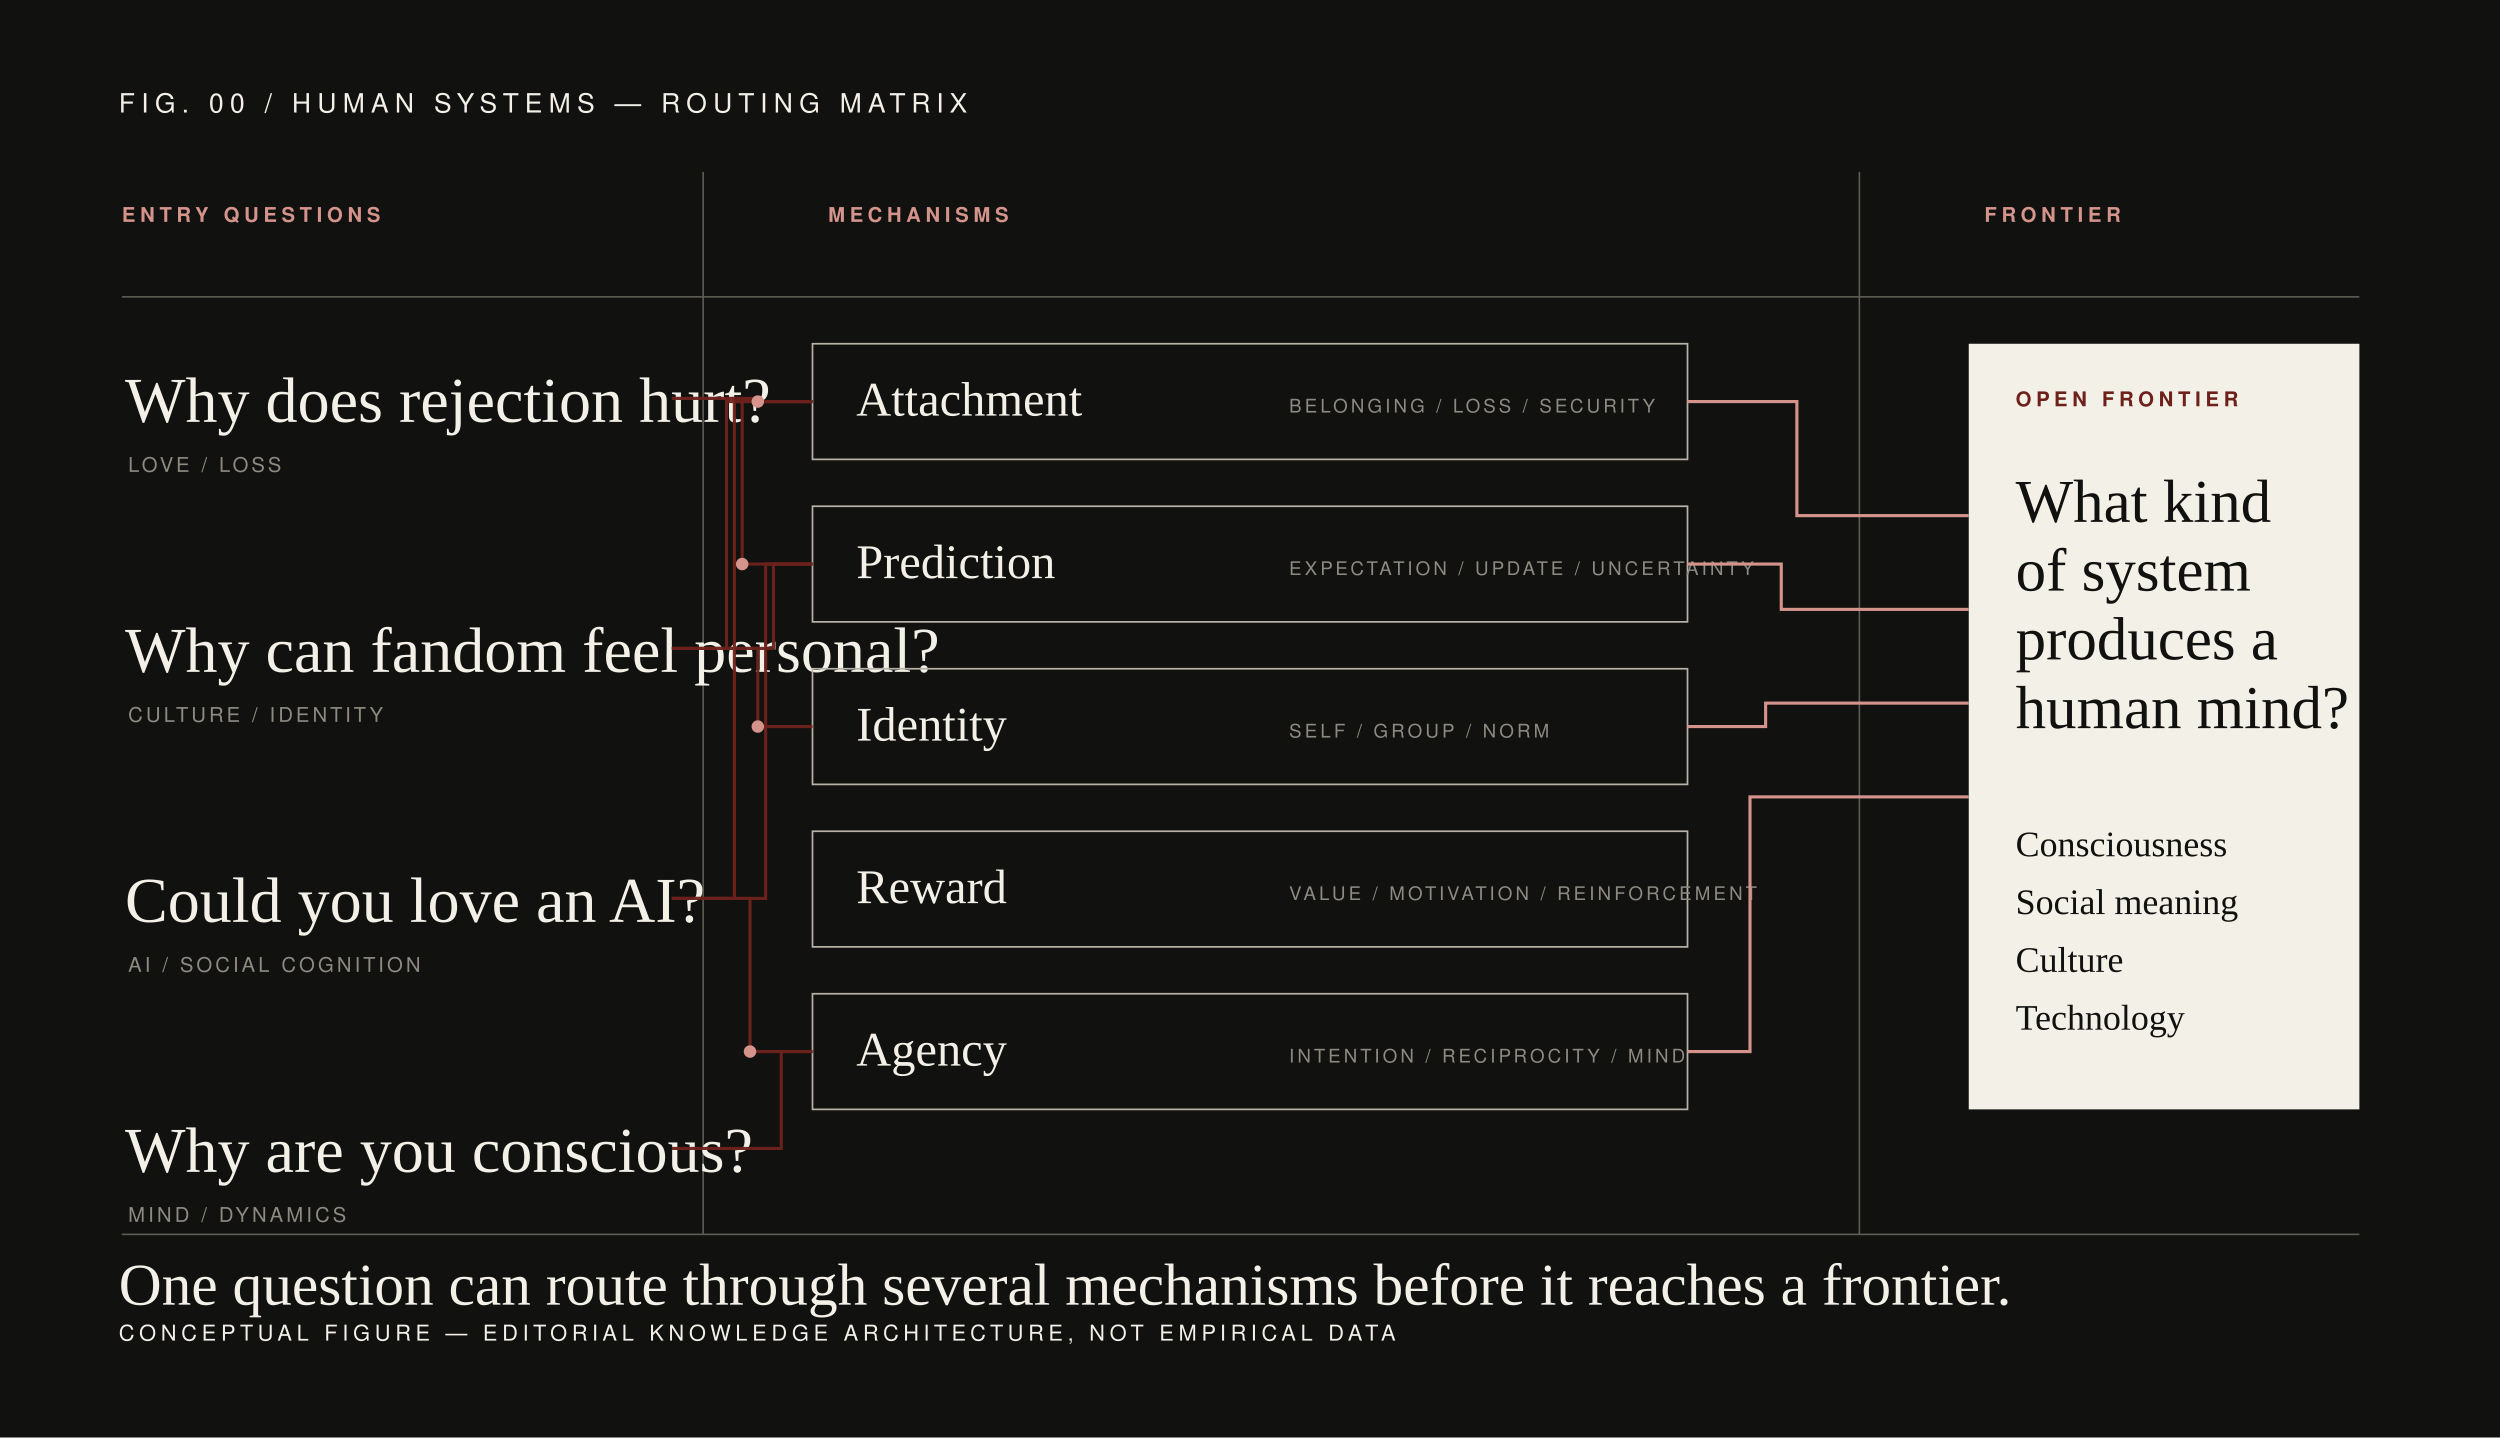
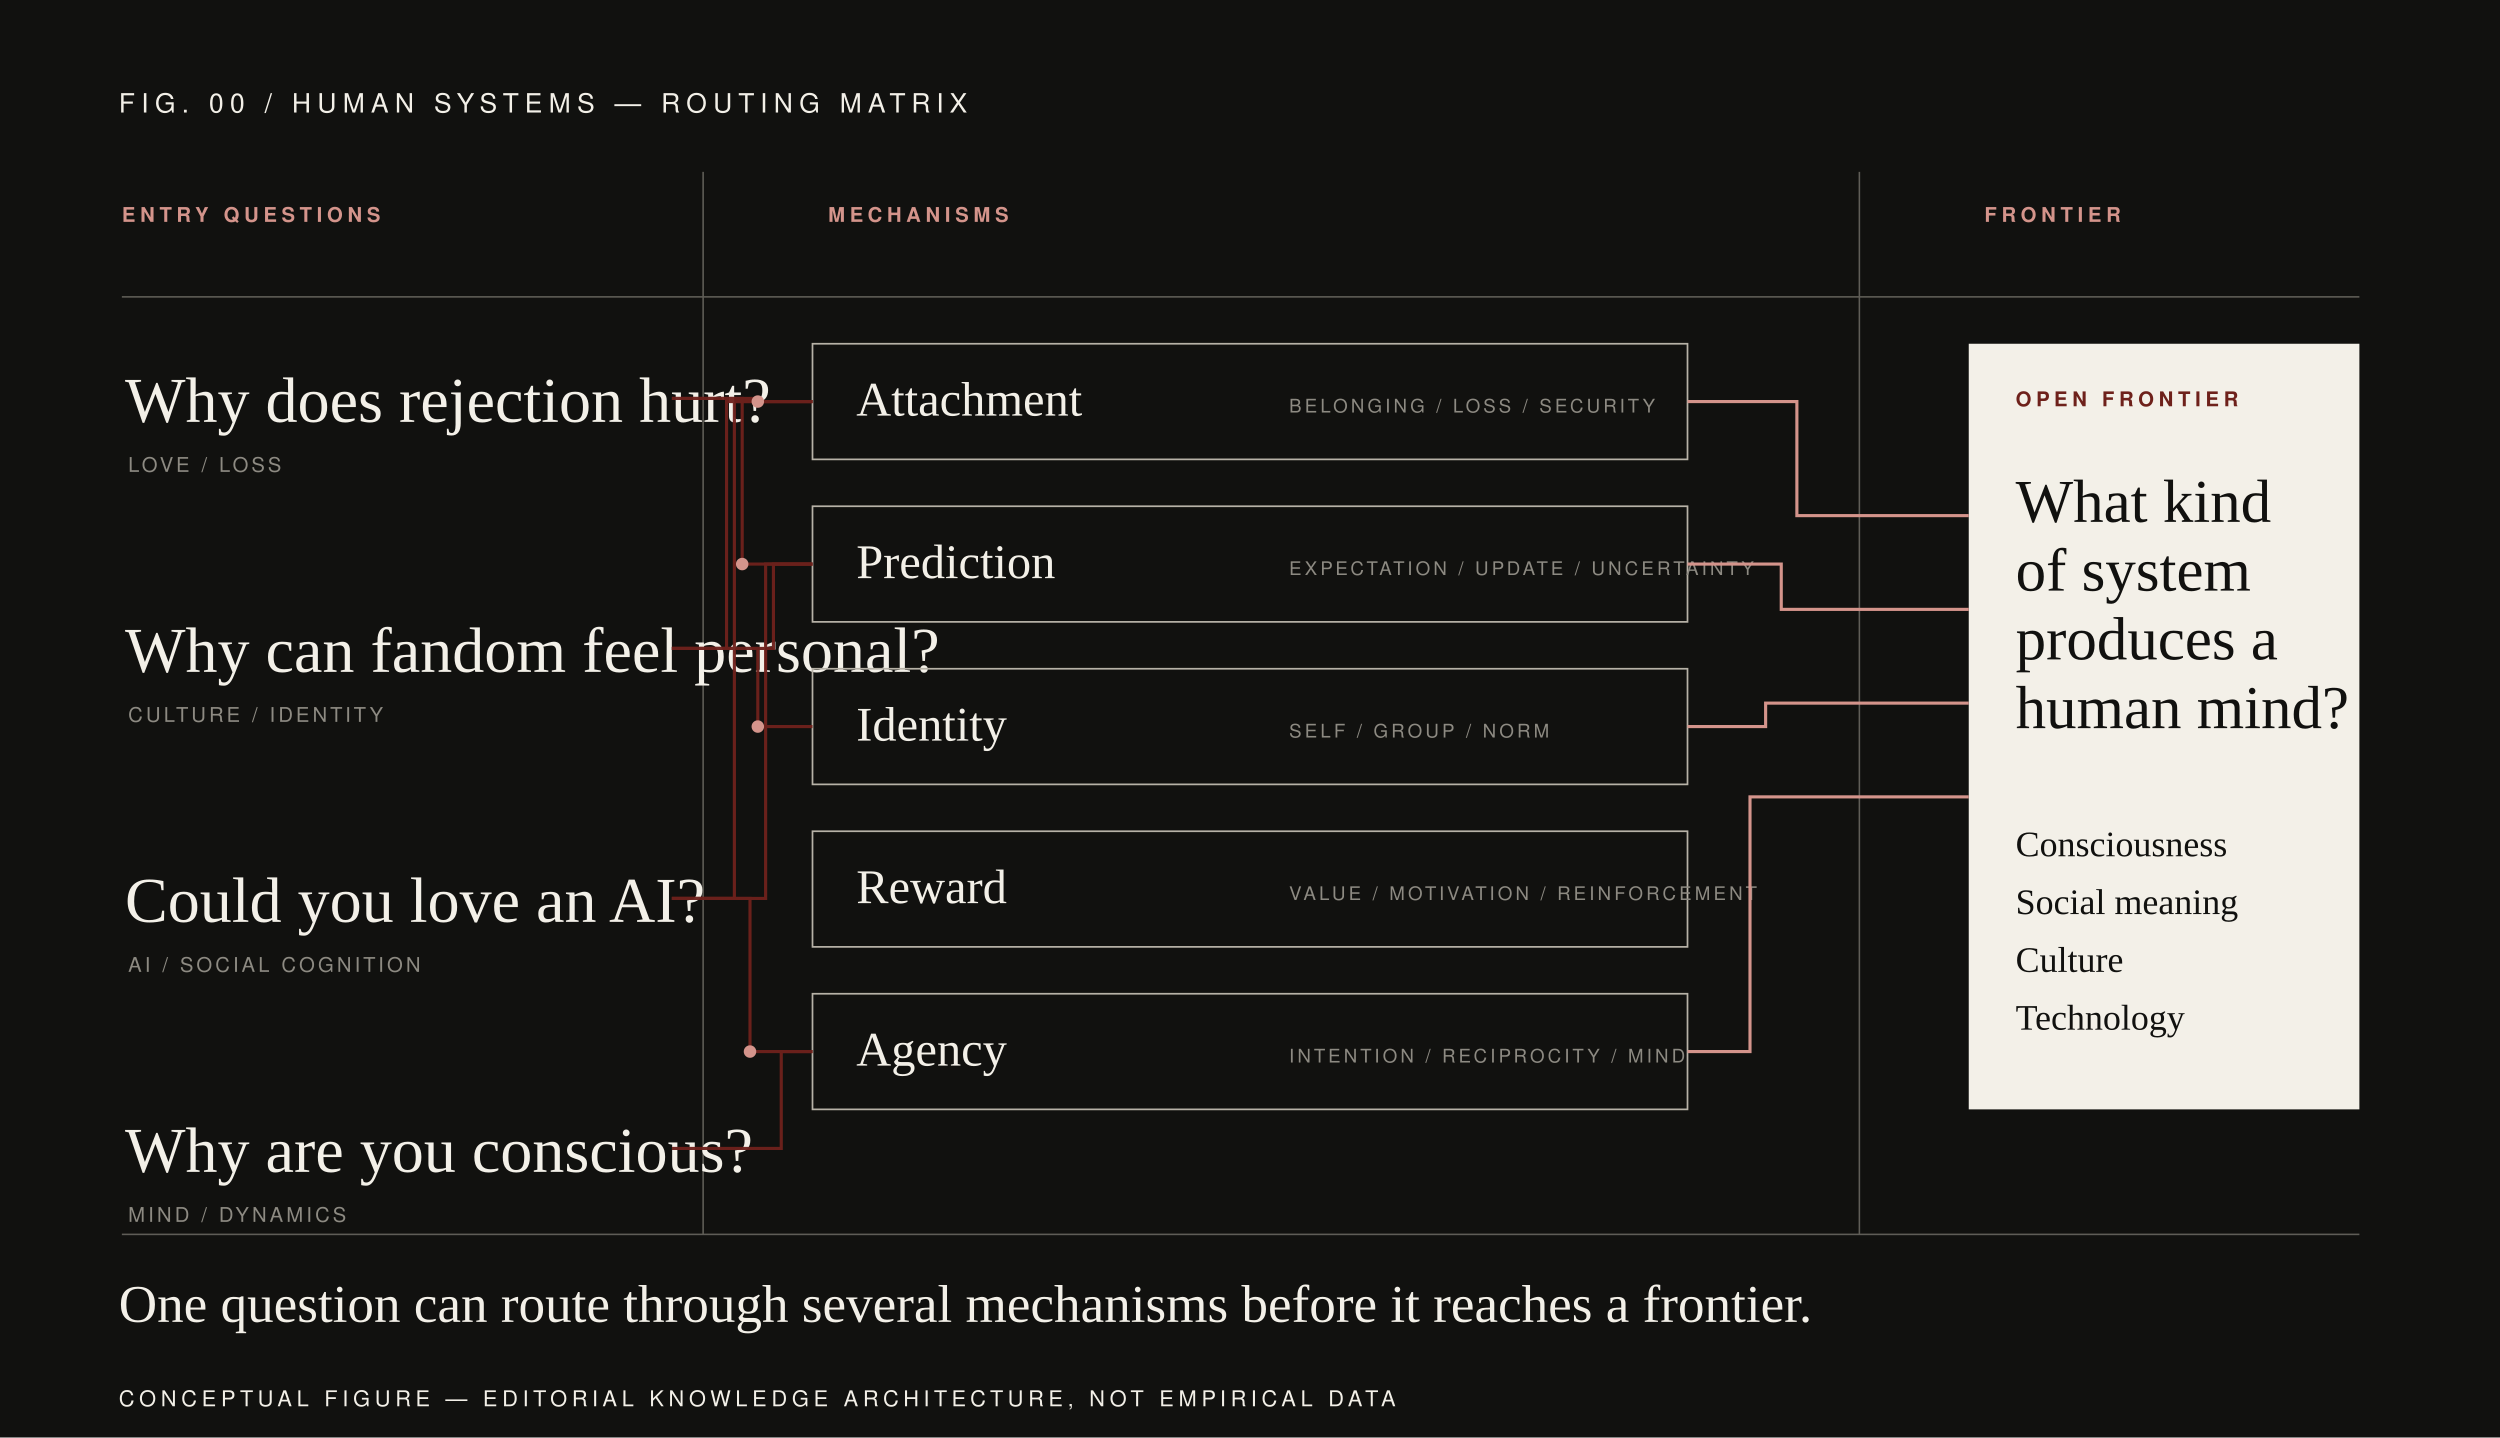
<svg xmlns="http://www.w3.org/2000/svg" viewBox="0 0 1600 920" role="img" aria-labelledby="title desc">
  <rect width="1600" height="920" fill="#11110f" />
  <g font-family="Helvetica,Arial,sans-serif" fill="#f3f0e8">
    <text x="76" y="72" font-size="17" letter-spacing="4">FIG. 00 / HUMAN SYSTEMS — ROUTING MATRIX</text>
-     <text x="76" y="858" font-size="14" letter-spacing="3">CONCEPTUAL FIGURE — EDITORIAL KNOWLEDGE ARCHITECTURE, NOT EMPIRICAL DATA</text>
+     <text x="76" y="900" font-size="14" letter-spacing="3">CONCEPTUAL FIGURE — EDITORIAL KNOWLEDGE ARCHITECTURE, NOT EMPIRICAL DATA</text>
  </g>
  <g font-family="Helvetica,Arial,sans-serif" font-size="13" font-weight="700" letter-spacing="3" fill="#d4948b">
    <text x="78" y="142">ENTRY QUESTIONS</text>
    <text x="530" y="142">MECHANISMS</text>
    <text x="1270" y="142">FRONTIER</text>
  </g>
  <g stroke="#5f5d57" stroke-width="1">
    <line x1="450" y1="110" x2="450" y2="790" />
    <line x1="1190" y1="110" x2="1190" y2="790" />
    <line x1="78" y1="190" x2="1510" y2="190" />
    <line x1="78" y1="790" x2="1510" y2="790" />
  </g>
  <g font-family="Georgia,Times New Roman,serif" fill="#f3f0e8">
    <text x="80" y="270" font-size="41">Why does rejection hurt?</text>
    <text x="80" y="430" font-size="41">Why can fandom feel personal?</text>
    <text x="80" y="590" font-size="41">Could you love an AI?</text>
    <text x="80" y="750" font-size="41">Why are you conscious?</text>
  </g>
  <g font-family="Helvetica,Arial,sans-serif" fill="#8d8a82" font-size="13" letter-spacing="2">
    <text x="82" y="302">LOVE / LOSS</text>
    <text x="82" y="462">CULTURE / IDENTITY</text>
    <text x="82" y="622">AI / SOCIAL COGNITION</text>
    <text x="82" y="782">MIND / DYNAMICS</text>
  </g>
  <g fill="none" stroke="#b7b2a7" stroke-width="1.1">
    <rect x="520" y="220" width="560" height="74" />
    <rect x="520" y="324" width="560" height="74" />
    <rect x="520" y="428" width="560" height="74" />
    <rect x="520" y="532" width="560" height="74" />
    <rect x="520" y="636" width="560" height="74" />
  </g>
  <g font-family="Georgia,Times New Roman,serif" fill="#f3f0e8" font-size="31">
    <text x="548" y="266">Attachment</text>
    <text x="548" y="370">Prediction</text>
    <text x="548" y="474">Identity</text>
    <text x="548" y="578">Reward</text>
    <text x="548" y="682">Agency</text>
  </g>
  <g font-family="Helvetica,Arial,sans-serif" fill="#8d8a82" font-size="12" letter-spacing="2">
    <text x="825" y="264">BELONGING / LOSS / SECURITY</text>
    <text x="825" y="368">EXPECTATION / UPDATE / UNCERTAINTY</text>
    <text x="825" y="472">SELF / GROUP / NORM</text>
    <text x="825" y="576">VALUE / MOTIVATION / REINFORCEMENT</text>
    <text x="825" y="680">INTENTION / RECIPROCITY / MIND</text>
  </g>
  <g fill="none" stroke="#6e211b" stroke-width="2" opacity=".95">
    <path d="M430 255 H485 V257 H520" />
    <path d="M430 255 H475 V361 H520" />
    <path d="M430 415 H465 V257 H520" />
    <path d="M430 415 H485 V465 H520" />
    <path d="M430 415 H495 V361 H520" />
    <path d="M430 575 H470 V257 H520" />
    <path d="M430 575 H480 V673 H520" />
    <path d="M430 575 H490 V361 H520" />
    <path d="M430 735 H500 V673 H520" />
  </g>
  <g fill="#d4948b">
    <circle cx="485" cy="257" r="4" />
    <circle cx="475" cy="361" r="4" />
    <circle cx="485" cy="465" r="4" />
    <circle cx="480" cy="673" r="4" />
  </g>
  <rect x="1260" y="220" width="250" height="490" fill="#f3f0e8" />
  <g font-family="Helvetica,Arial,sans-serif" fill="#6e211b">
    <text x="1290" y="260" font-size="13" font-weight="700" letter-spacing="3">OPEN FRONTIER</text>
  </g>
  <g font-family="Georgia,Times New Roman,serif" fill="#11110f">
    <text x="1290" y="334" font-size="39">What kind</text>
    <text x="1290" y="378" font-size="39">of system</text>
    <text x="1290" y="422" font-size="39">produces a</text>
    <text x="1290" y="466" font-size="39">human mind?</text>
    <text x="1290" y="548" font-size="23">Consciousness</text>
    <text x="1290" y="585" font-size="23">Social meaning</text>
    <text x="1290" y="622" font-size="23">Culture</text>
    <text x="1290" y="659" font-size="23">Technology</text>
  </g>
  <g fill="none" stroke="#d4948b" stroke-width="2">
    <path d="M1080 257 H1150 V330 H1260" />
    <path d="M1080 361 H1140 V390 H1260" />
    <path d="M1080 465 H1130 V450 H1260" />
    <path d="M1080 673 H1120 V510 H1260" />
  </g>
-   <text x="76" y="835" font-family="Georgia,Times New Roman,serif" font-size="38" fill="#f3f0e8">One question can route through several mechanisms before it reaches a frontier.</text>
+   <text x="76" y="846" font-family="Georgia,Times New Roman,serif" font-size="34" fill="#f3f0e8">One question can route through several mechanisms before it reaches a frontier.</text>
</svg>
